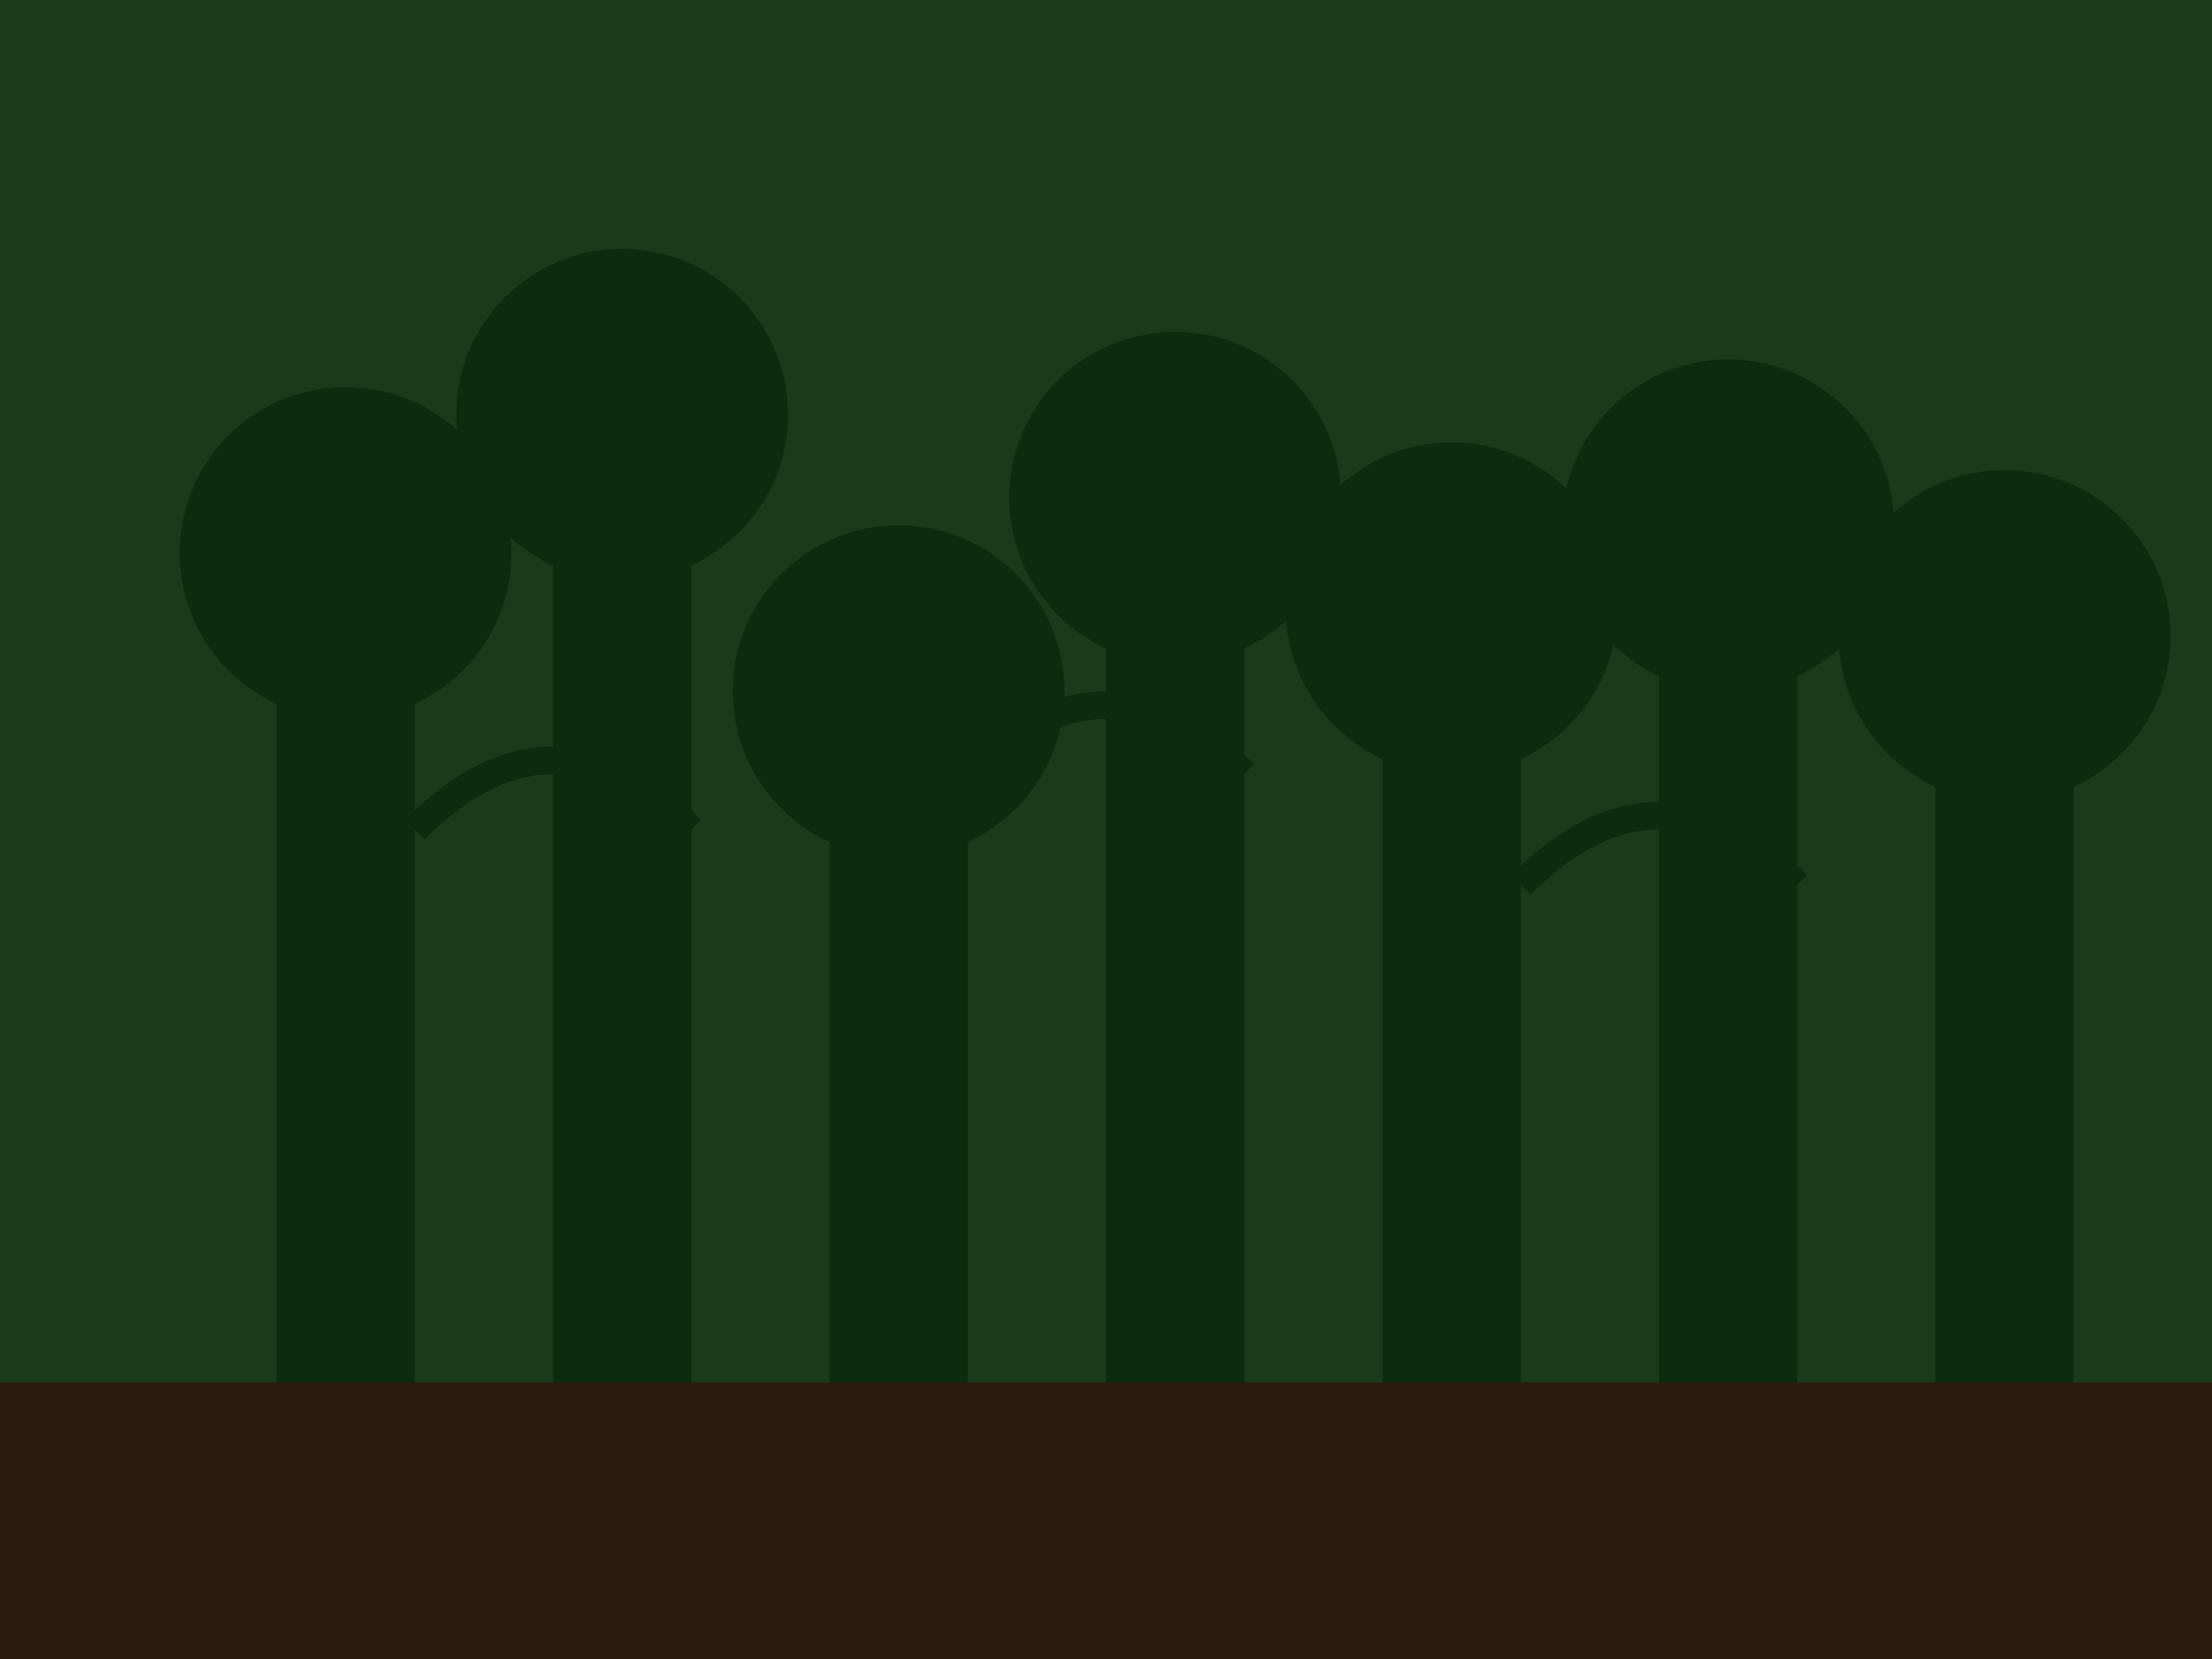
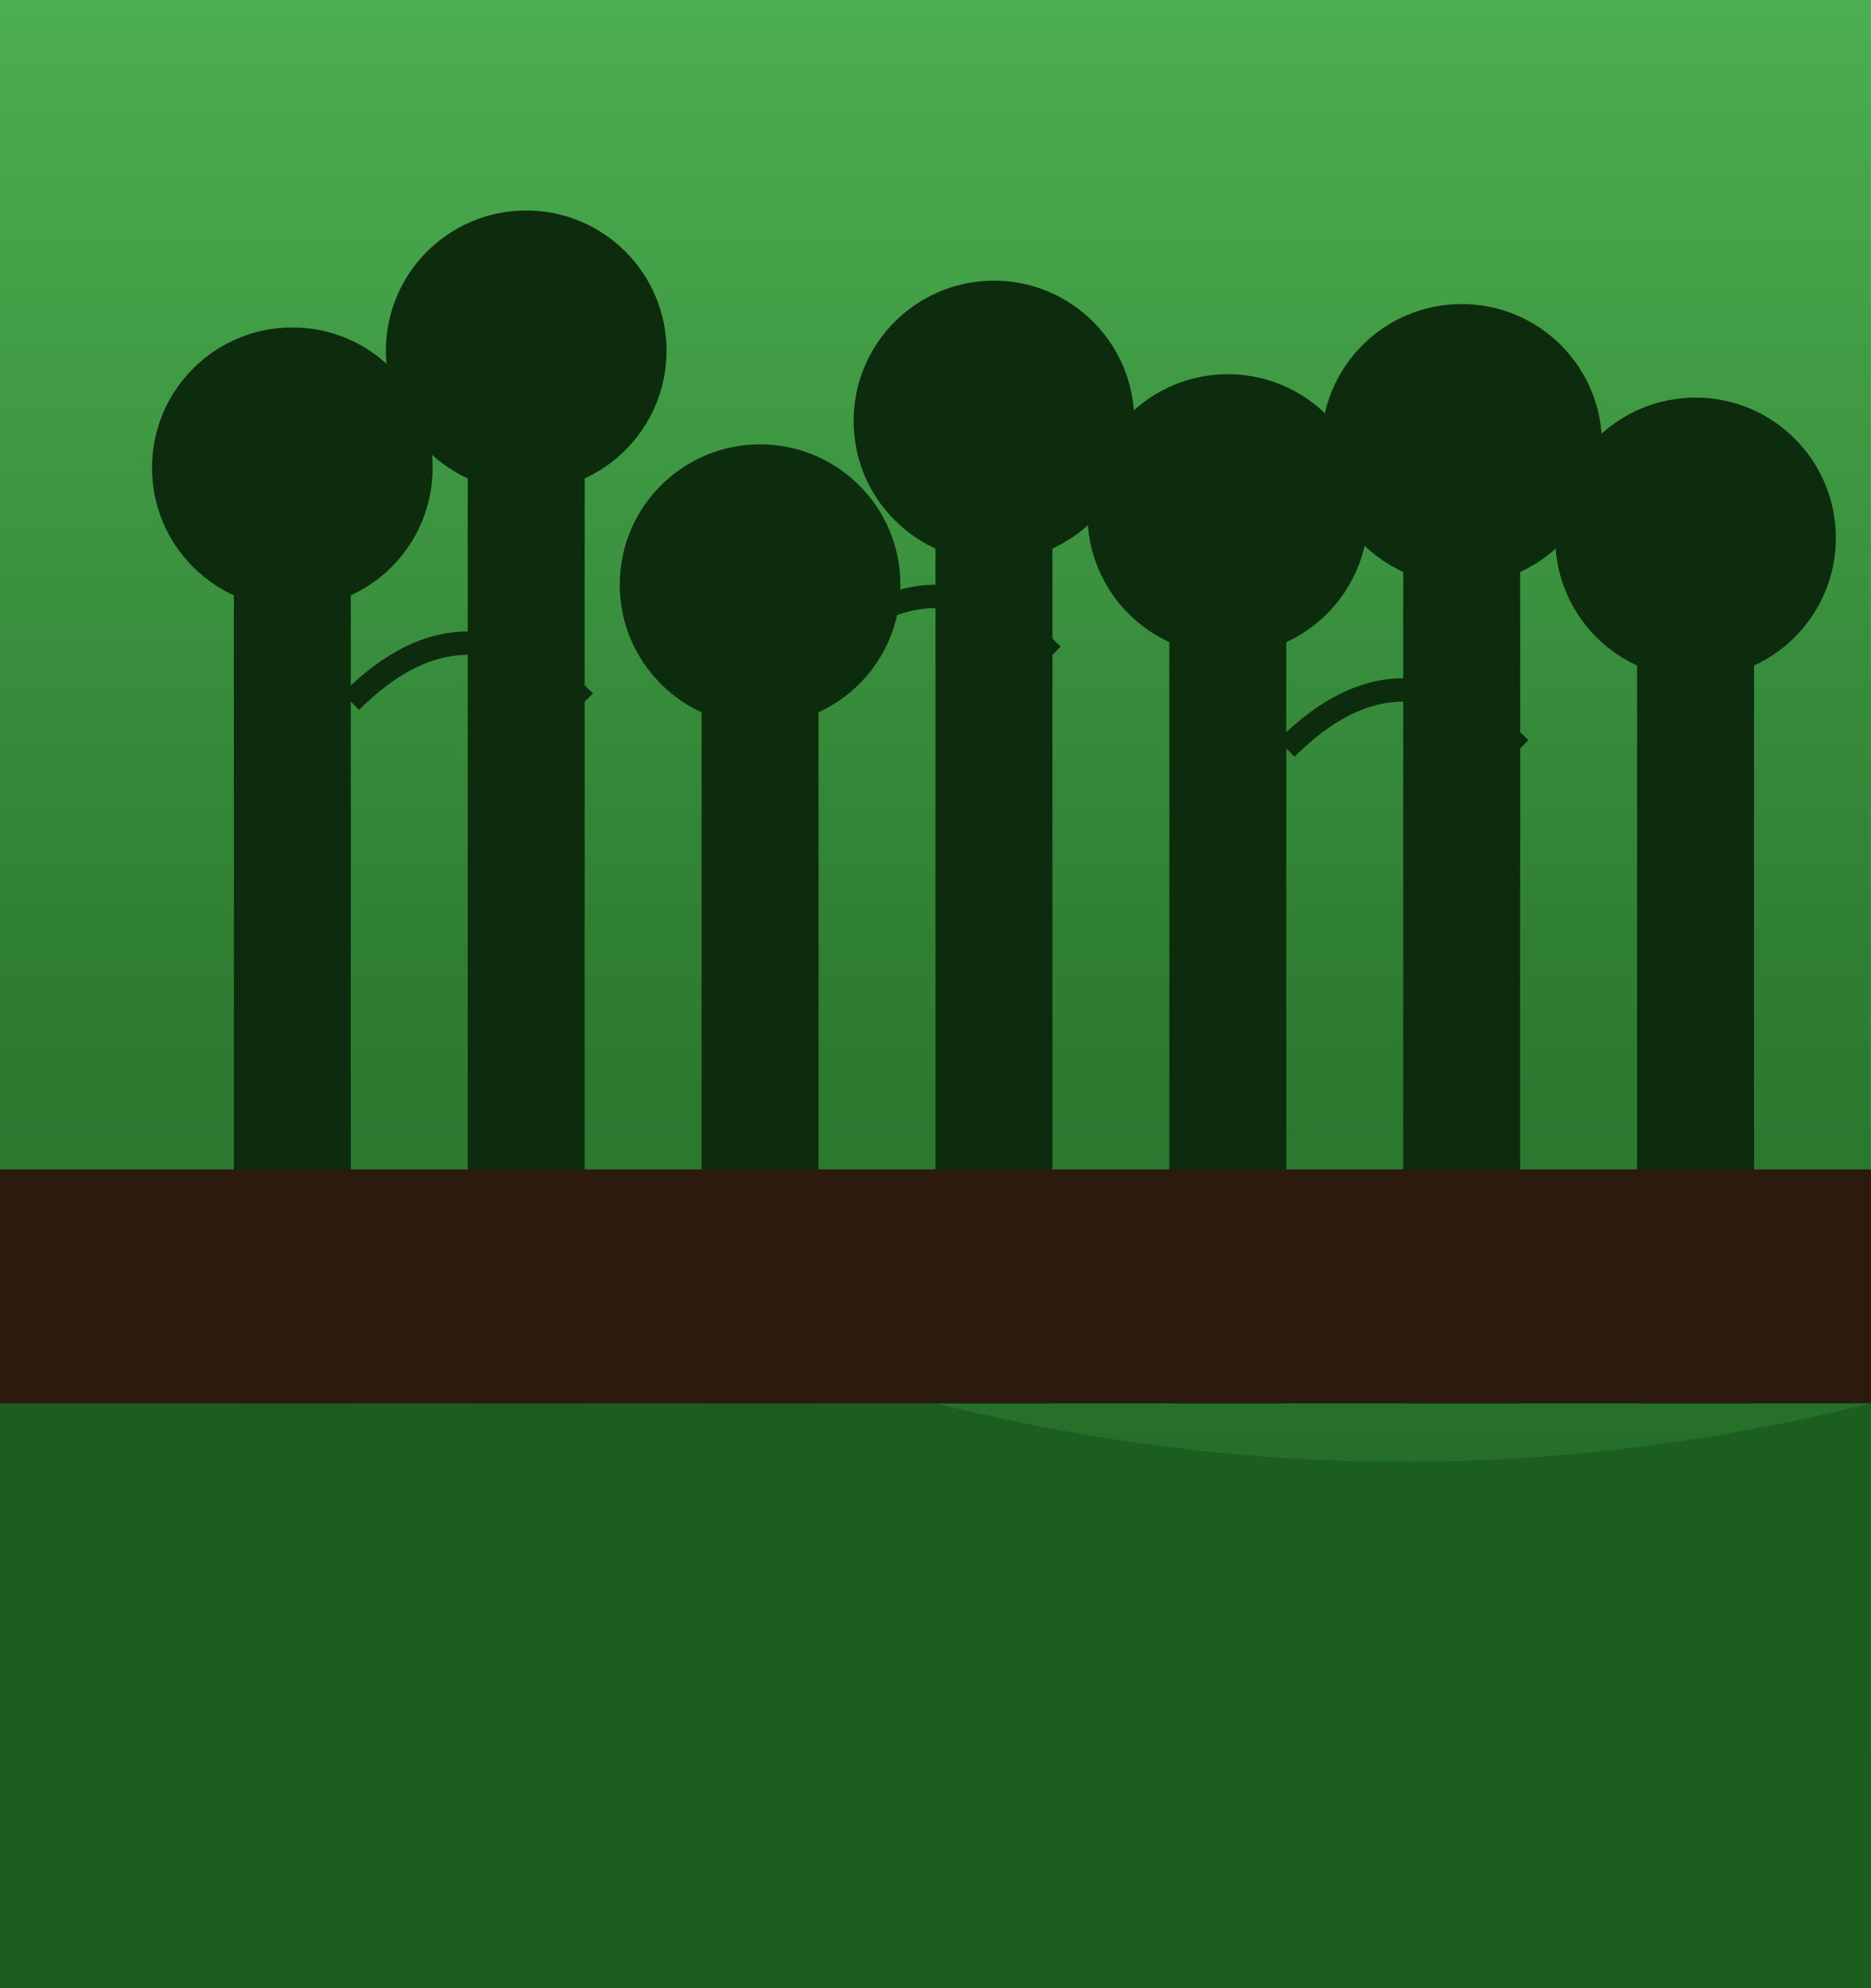
- <svg xmlns="http://www.w3.org/2000/svg" width="800" height="600" viewBox="0 0 800 600">
-   <rect width="800" height="600" fill="#1a3a1a" />
+ <svg xmlns="http://www.w3.org/2000/svg" width="100%" height="100%" viewBox="0 0 800 850" preserveAspectRatio="xMidYMid slice">
+   <defs>
+     <linearGradient id="grad" x1="0%" y1="0%" x2="0%" y2="100%">
+       <stop offset="0%" style="stop-color:#4CAF50;stop-opacity:1" />
+       <stop offset="50%" style="stop-color:#2E7D32;stop-opacity:1" />
+       <stop offset="100%" style="stop-color:#1B5E20;stop-opacity:1" />
+     </linearGradient>
+   </defs>
+   <rect width="100%" height="100%" fill="url(#grad)" />
+   <path d="M0,600 Q200,550 400,600 T800,600 L800,850 L0,850 Z" fill="#1B5E20" />
  <rect x="100" y="200" width="50" height="400" fill="#0d2c0d" />
  <rect x="200" y="150" width="50" height="450" fill="#0d2c0d" />
  <rect x="300" y="250" width="50" height="350" fill="#0d2c0d" />
  <rect x="400" y="180" width="50" height="420" fill="#0d2c0d" />
  <rect x="500" y="220" width="50" height="380" fill="#0d2c0d" />
  <rect x="600" y="190" width="50" height="410" fill="#0d2c0d" />
  <rect x="700" y="230" width="50" height="370" fill="#0d2c0d" />
  <circle cx="125" cy="200" r="60" fill="#0d2c0d" />
  <circle cx="225" cy="150" r="60" fill="#0d2c0d" />
  <circle cx="325" cy="250" r="60" fill="#0d2c0d" />
  <circle cx="425" cy="180" r="60" fill="#0d2c0d" />
  <circle cx="525" cy="220" r="60" fill="#0d2c0d" />
  <circle cx="625" cy="190" r="60" fill="#0d2c0d" />
  <circle cx="725" cy="230" r="60" fill="#0d2c0d" />
-   <rect x="0" y="500" width="800" height="100" fill="#2c1a0d" />
+   <rect x="0" y="500" width="100%" height="100" fill="#2c1a0d" />
  <path d="M150,300 Q200,250 250,300" stroke="#0d2c0d" stroke-width="10" fill="none" />
  <path d="M350,280 Q400,230 450,280" stroke="#0d2c0d" stroke-width="10" fill="none" />
  <path d="M550,320 Q600,270 650,320" stroke="#0d2c0d" stroke-width="10" fill="none" />
</svg>
